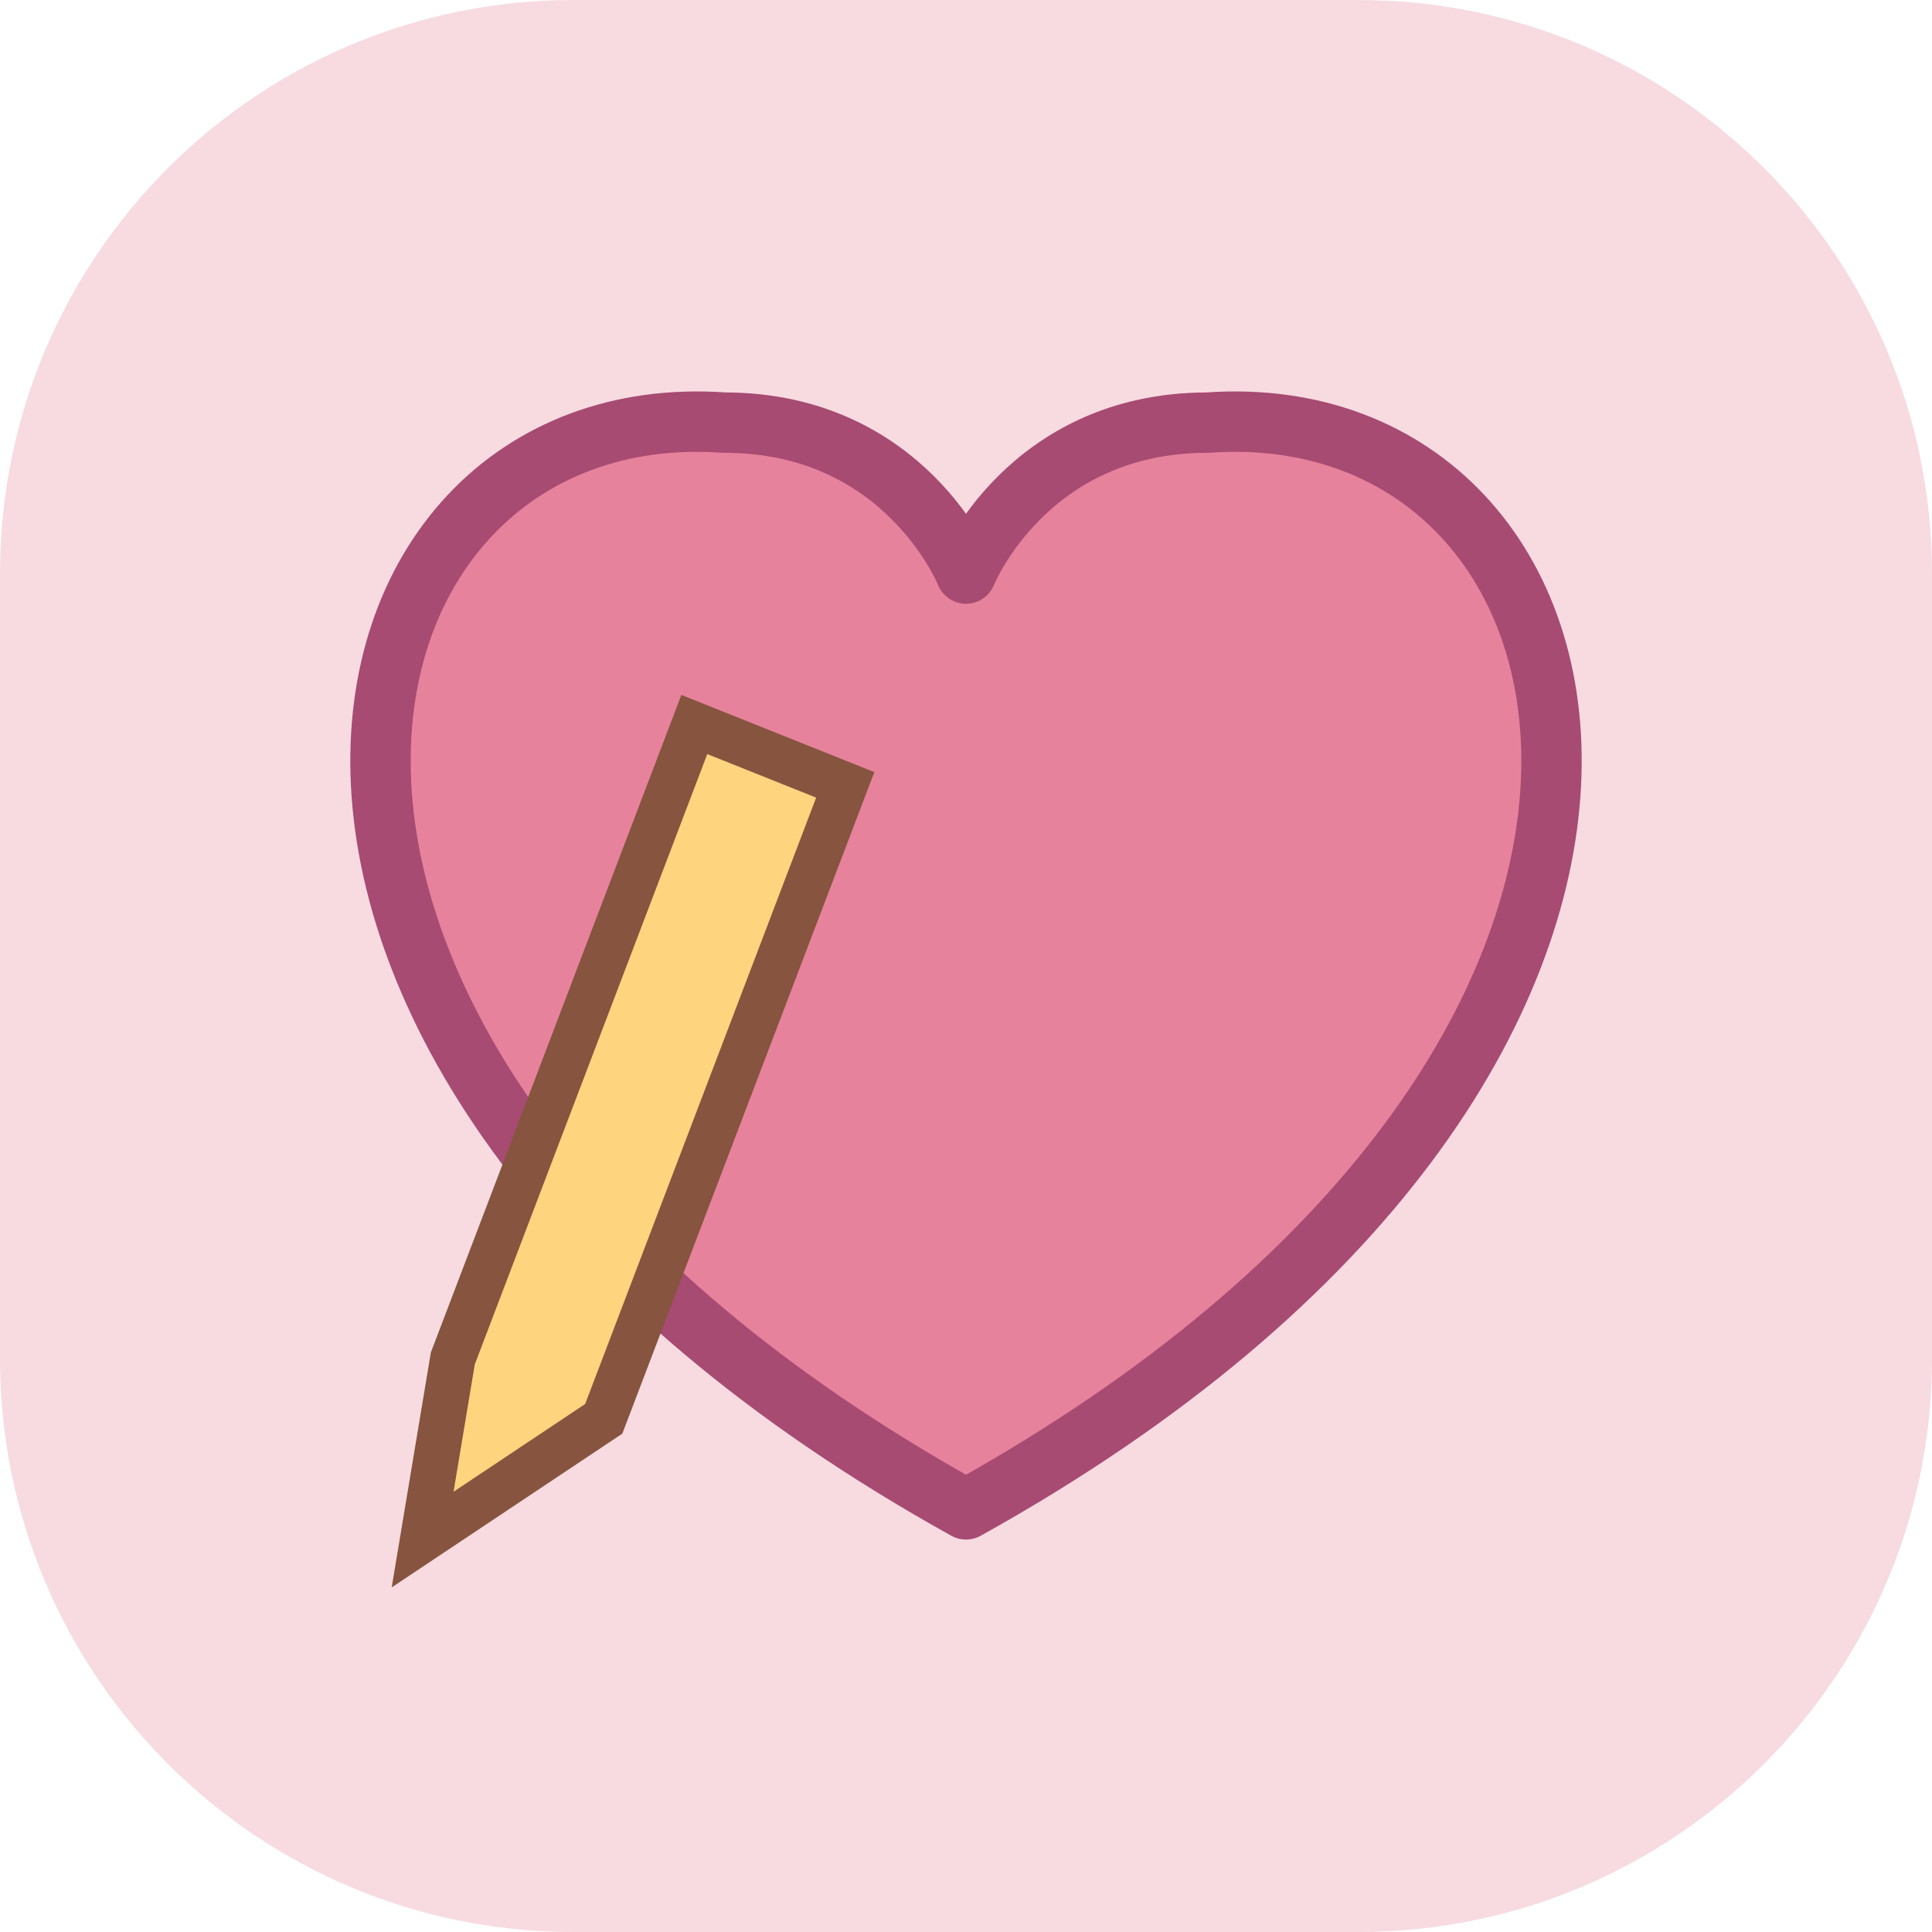
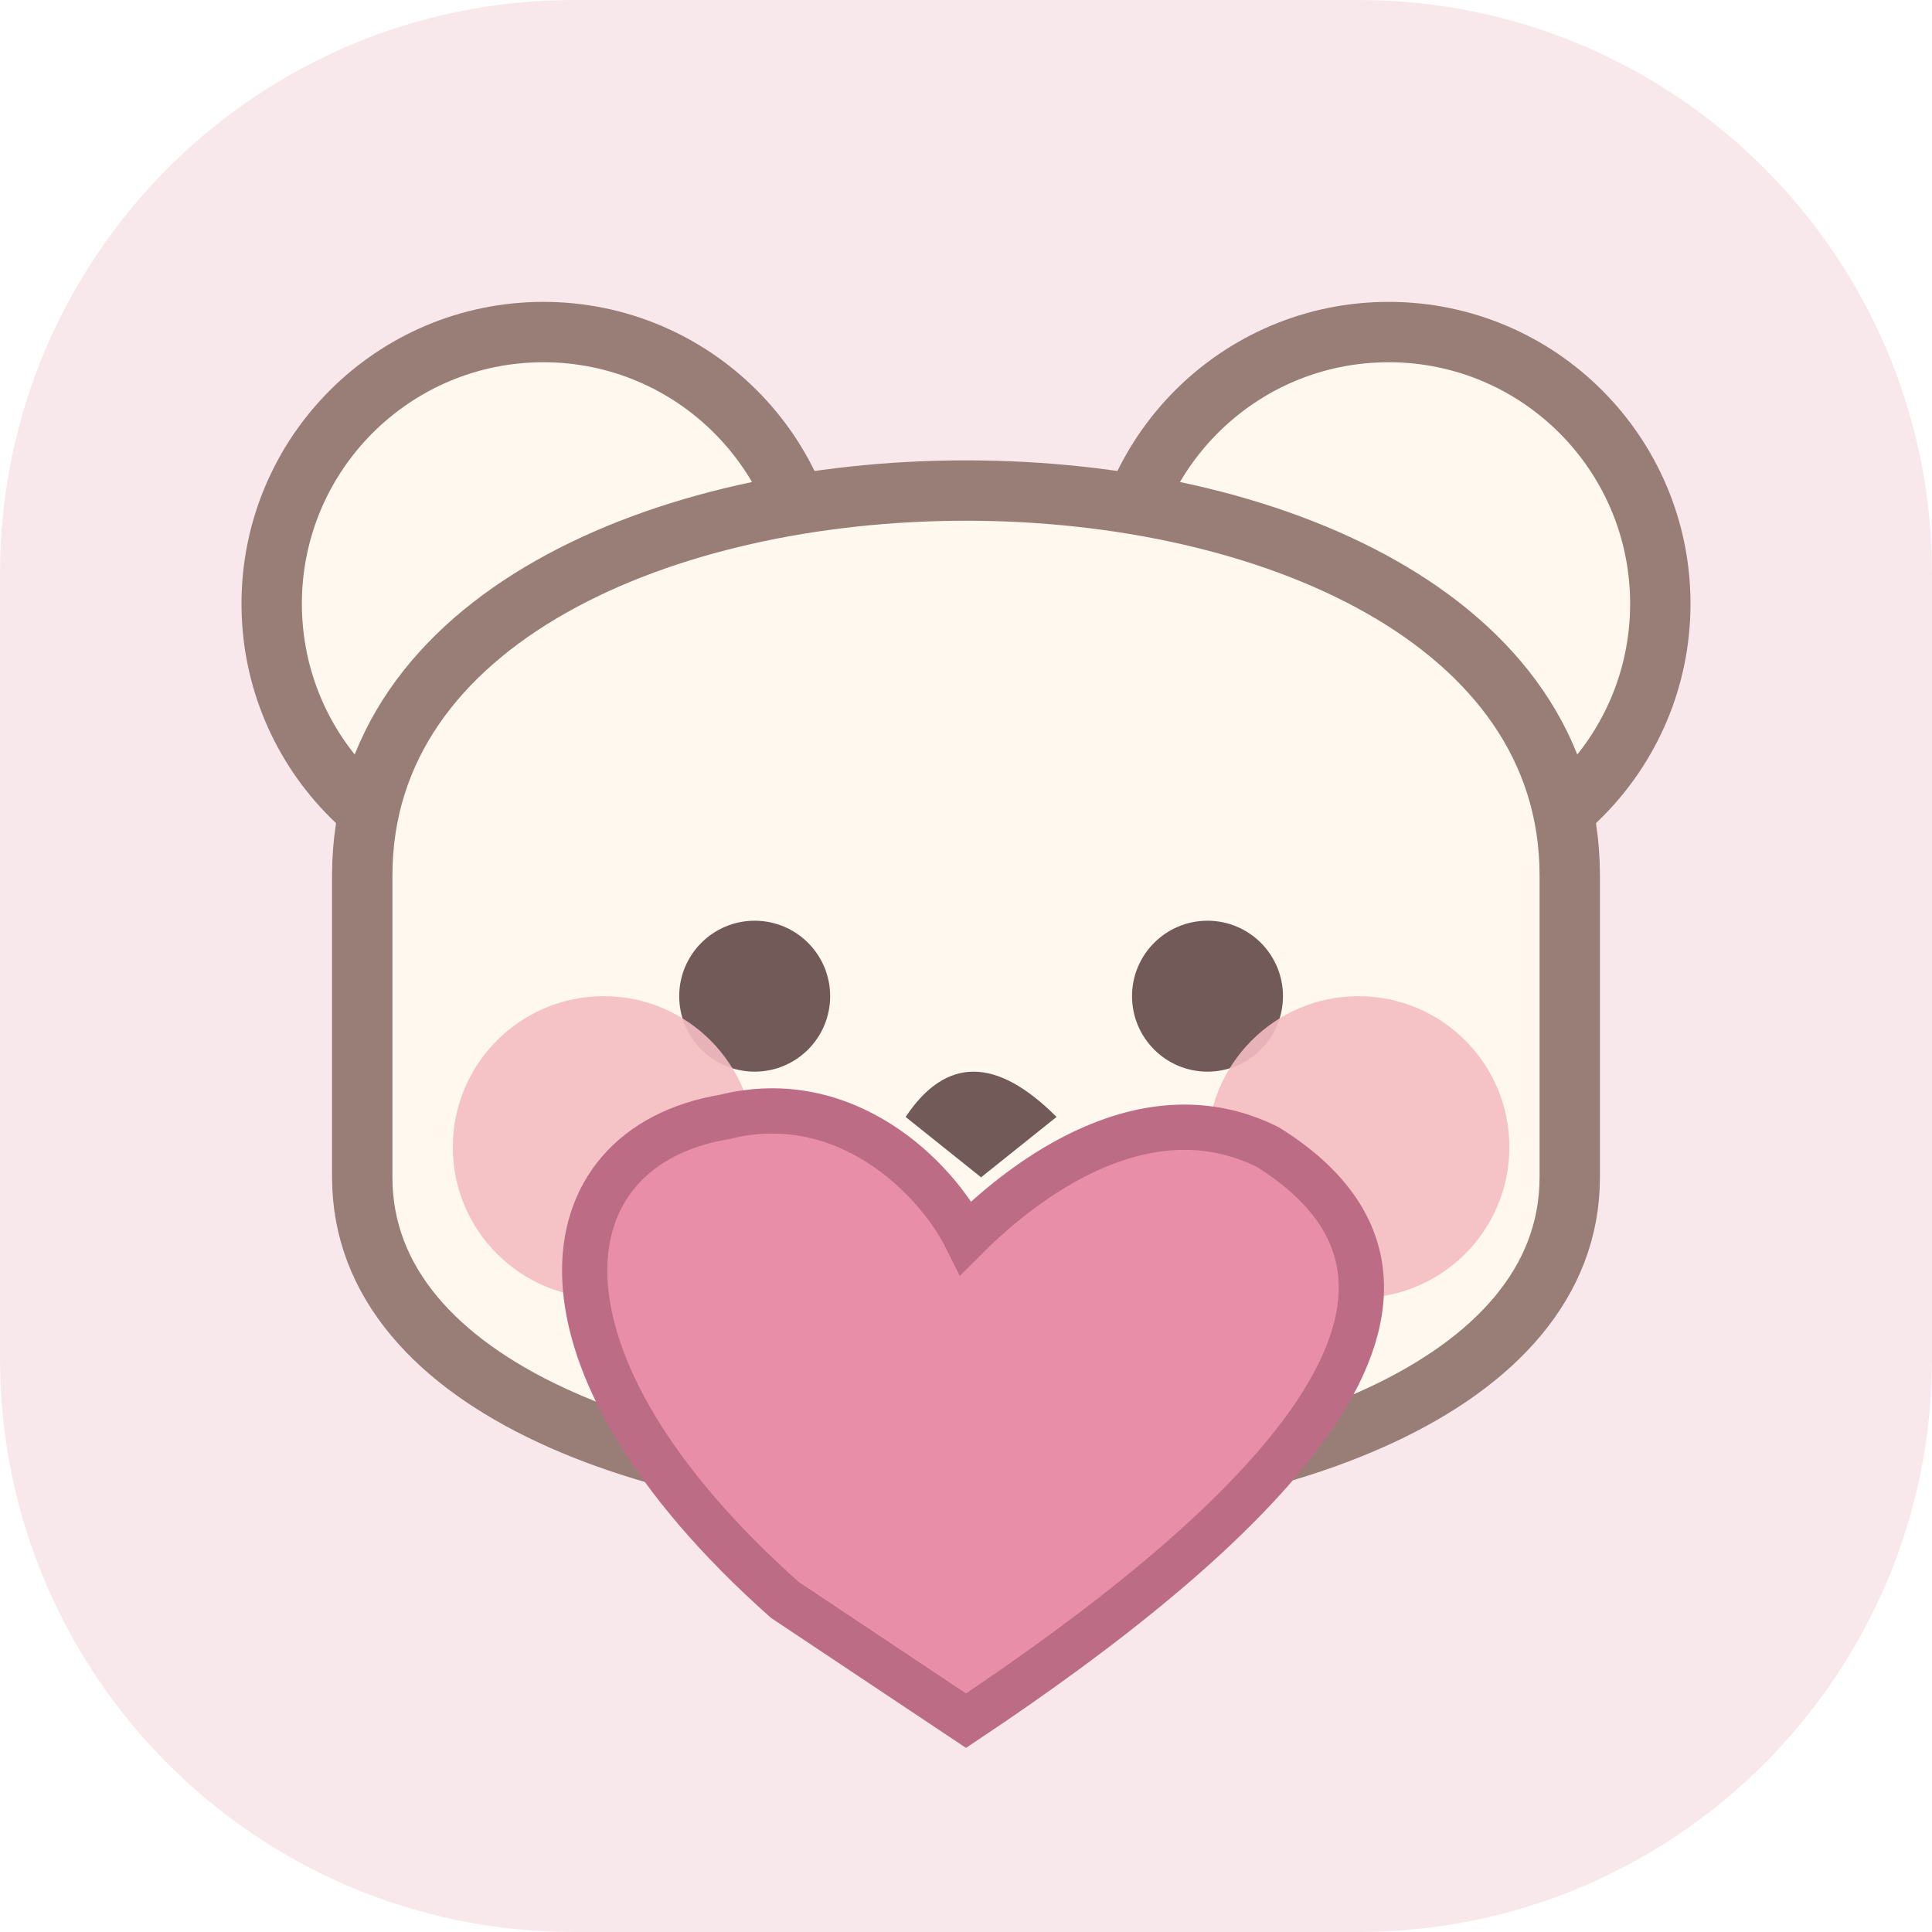
<svg xmlns="http://www.w3.org/2000/svg" viewBox="0 0 64 64">
-   <rect width="64" height="64" rx="19" fill="#f7dbe1" />
-   <path d="M32 50C5 35 10 13 24 14c6 0 8 5 8 5s2-5 8-5c14-1 19 21-8 36Z" fill="#e7829c" stroke="#a74b72" stroke-width="2" stroke-linejoin="round" />
-   <path d="M15 45l8-21 5 2-8 21-6 4Z" fill="#ffd47e" stroke="#86543f" stroke-width="1.5" />
+   <rect width="64" height="64" rx="19" fill="#f9e8eb" />
+   <circle cx="18" cy="20" r="9" fill="#fff8ef" stroke="#987e77" stroke-width="2" />
+   <circle cx="46" cy="20" r="9" fill="#fff8ef" stroke="#987e77" stroke-width="2" />
+   <path d="M12 29c0-17 40-17 40 0v10c0 14-40 14-40 0Z" fill="#fff8ef" stroke="#987e77" stroke-width="2" />
+   <circle cx="25" cy="33" r="2.5" fill="#715a58" />
+   <circle cx="40" cy="33" r="2.5" fill="#715a58" />
+   <circle cx="20" cy="38" r="5" fill="#f4bcc2" opacity=".9" />
+   <circle cx="45" cy="38" r="5" fill="#f4bcc2" opacity=".9" />
+   <path d="M30 37q2-3 5 0l-2.5 2Z" fill="#715a58" />
+   <path d="M26 53c-9-8-8-15-2-16 4-1 7 2 8 4 2-2 6-5 10-3 8 5-1 13-10 19Z" fill="#e98ea9" stroke="#bd6c86" stroke-width="1.5" />
</svg>
